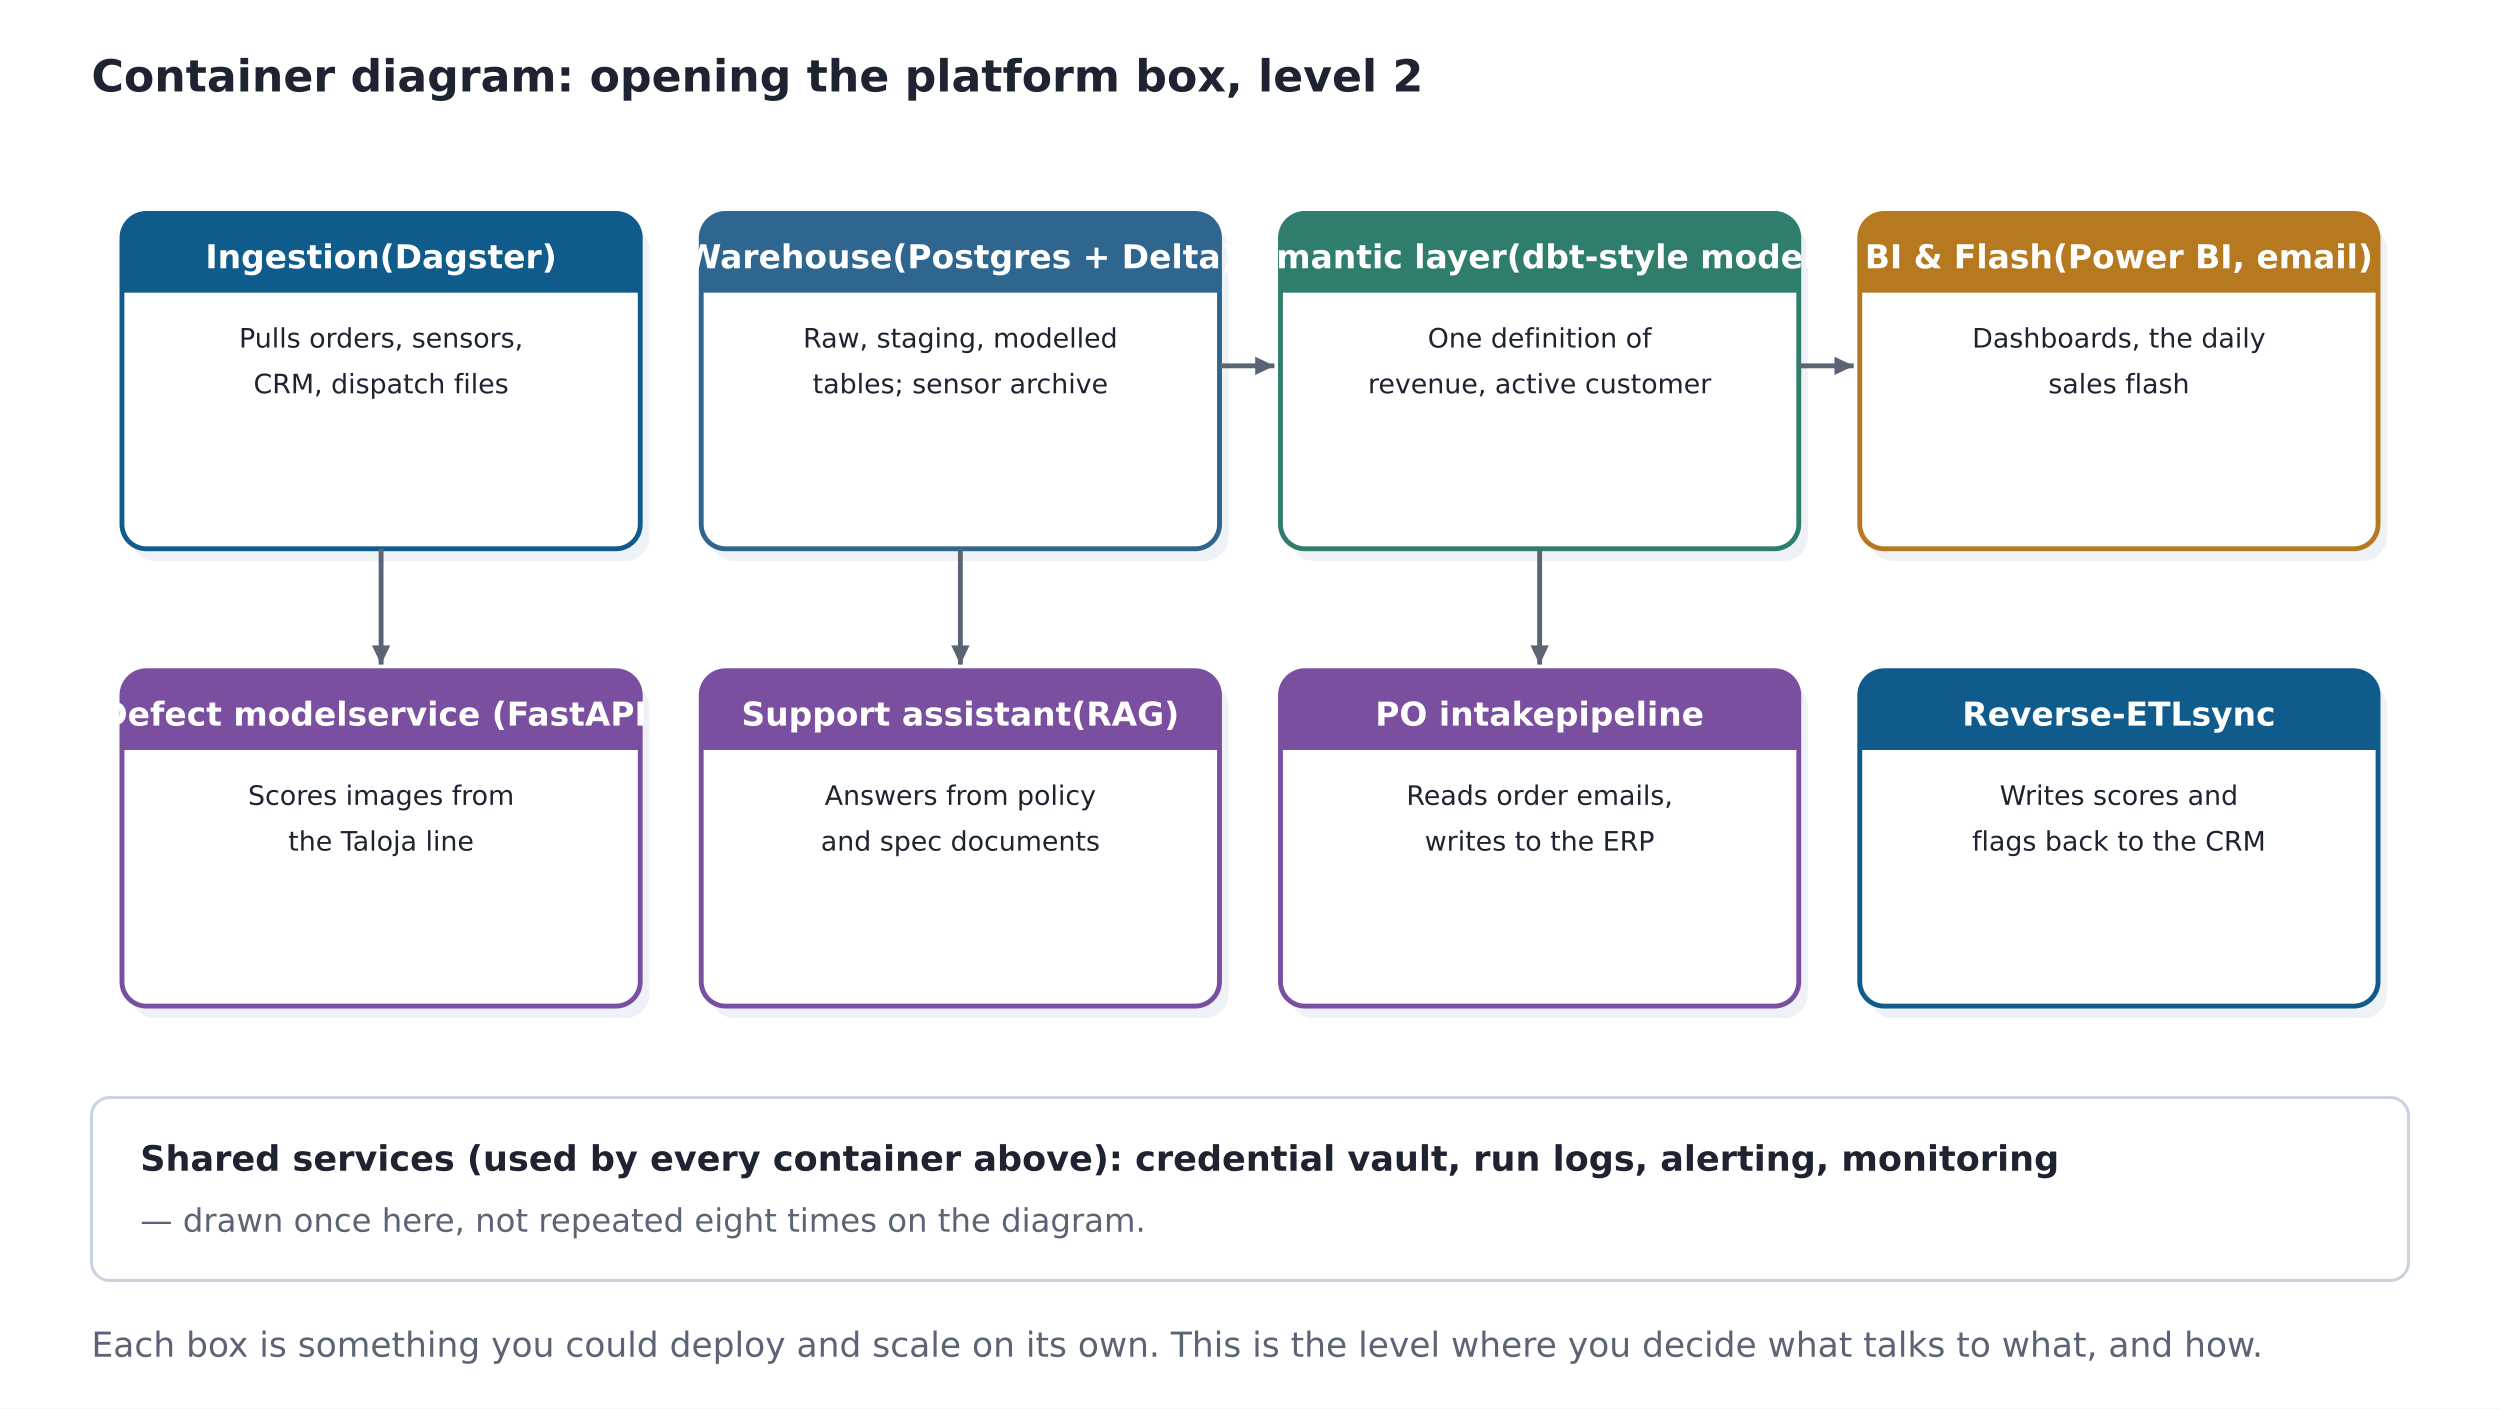
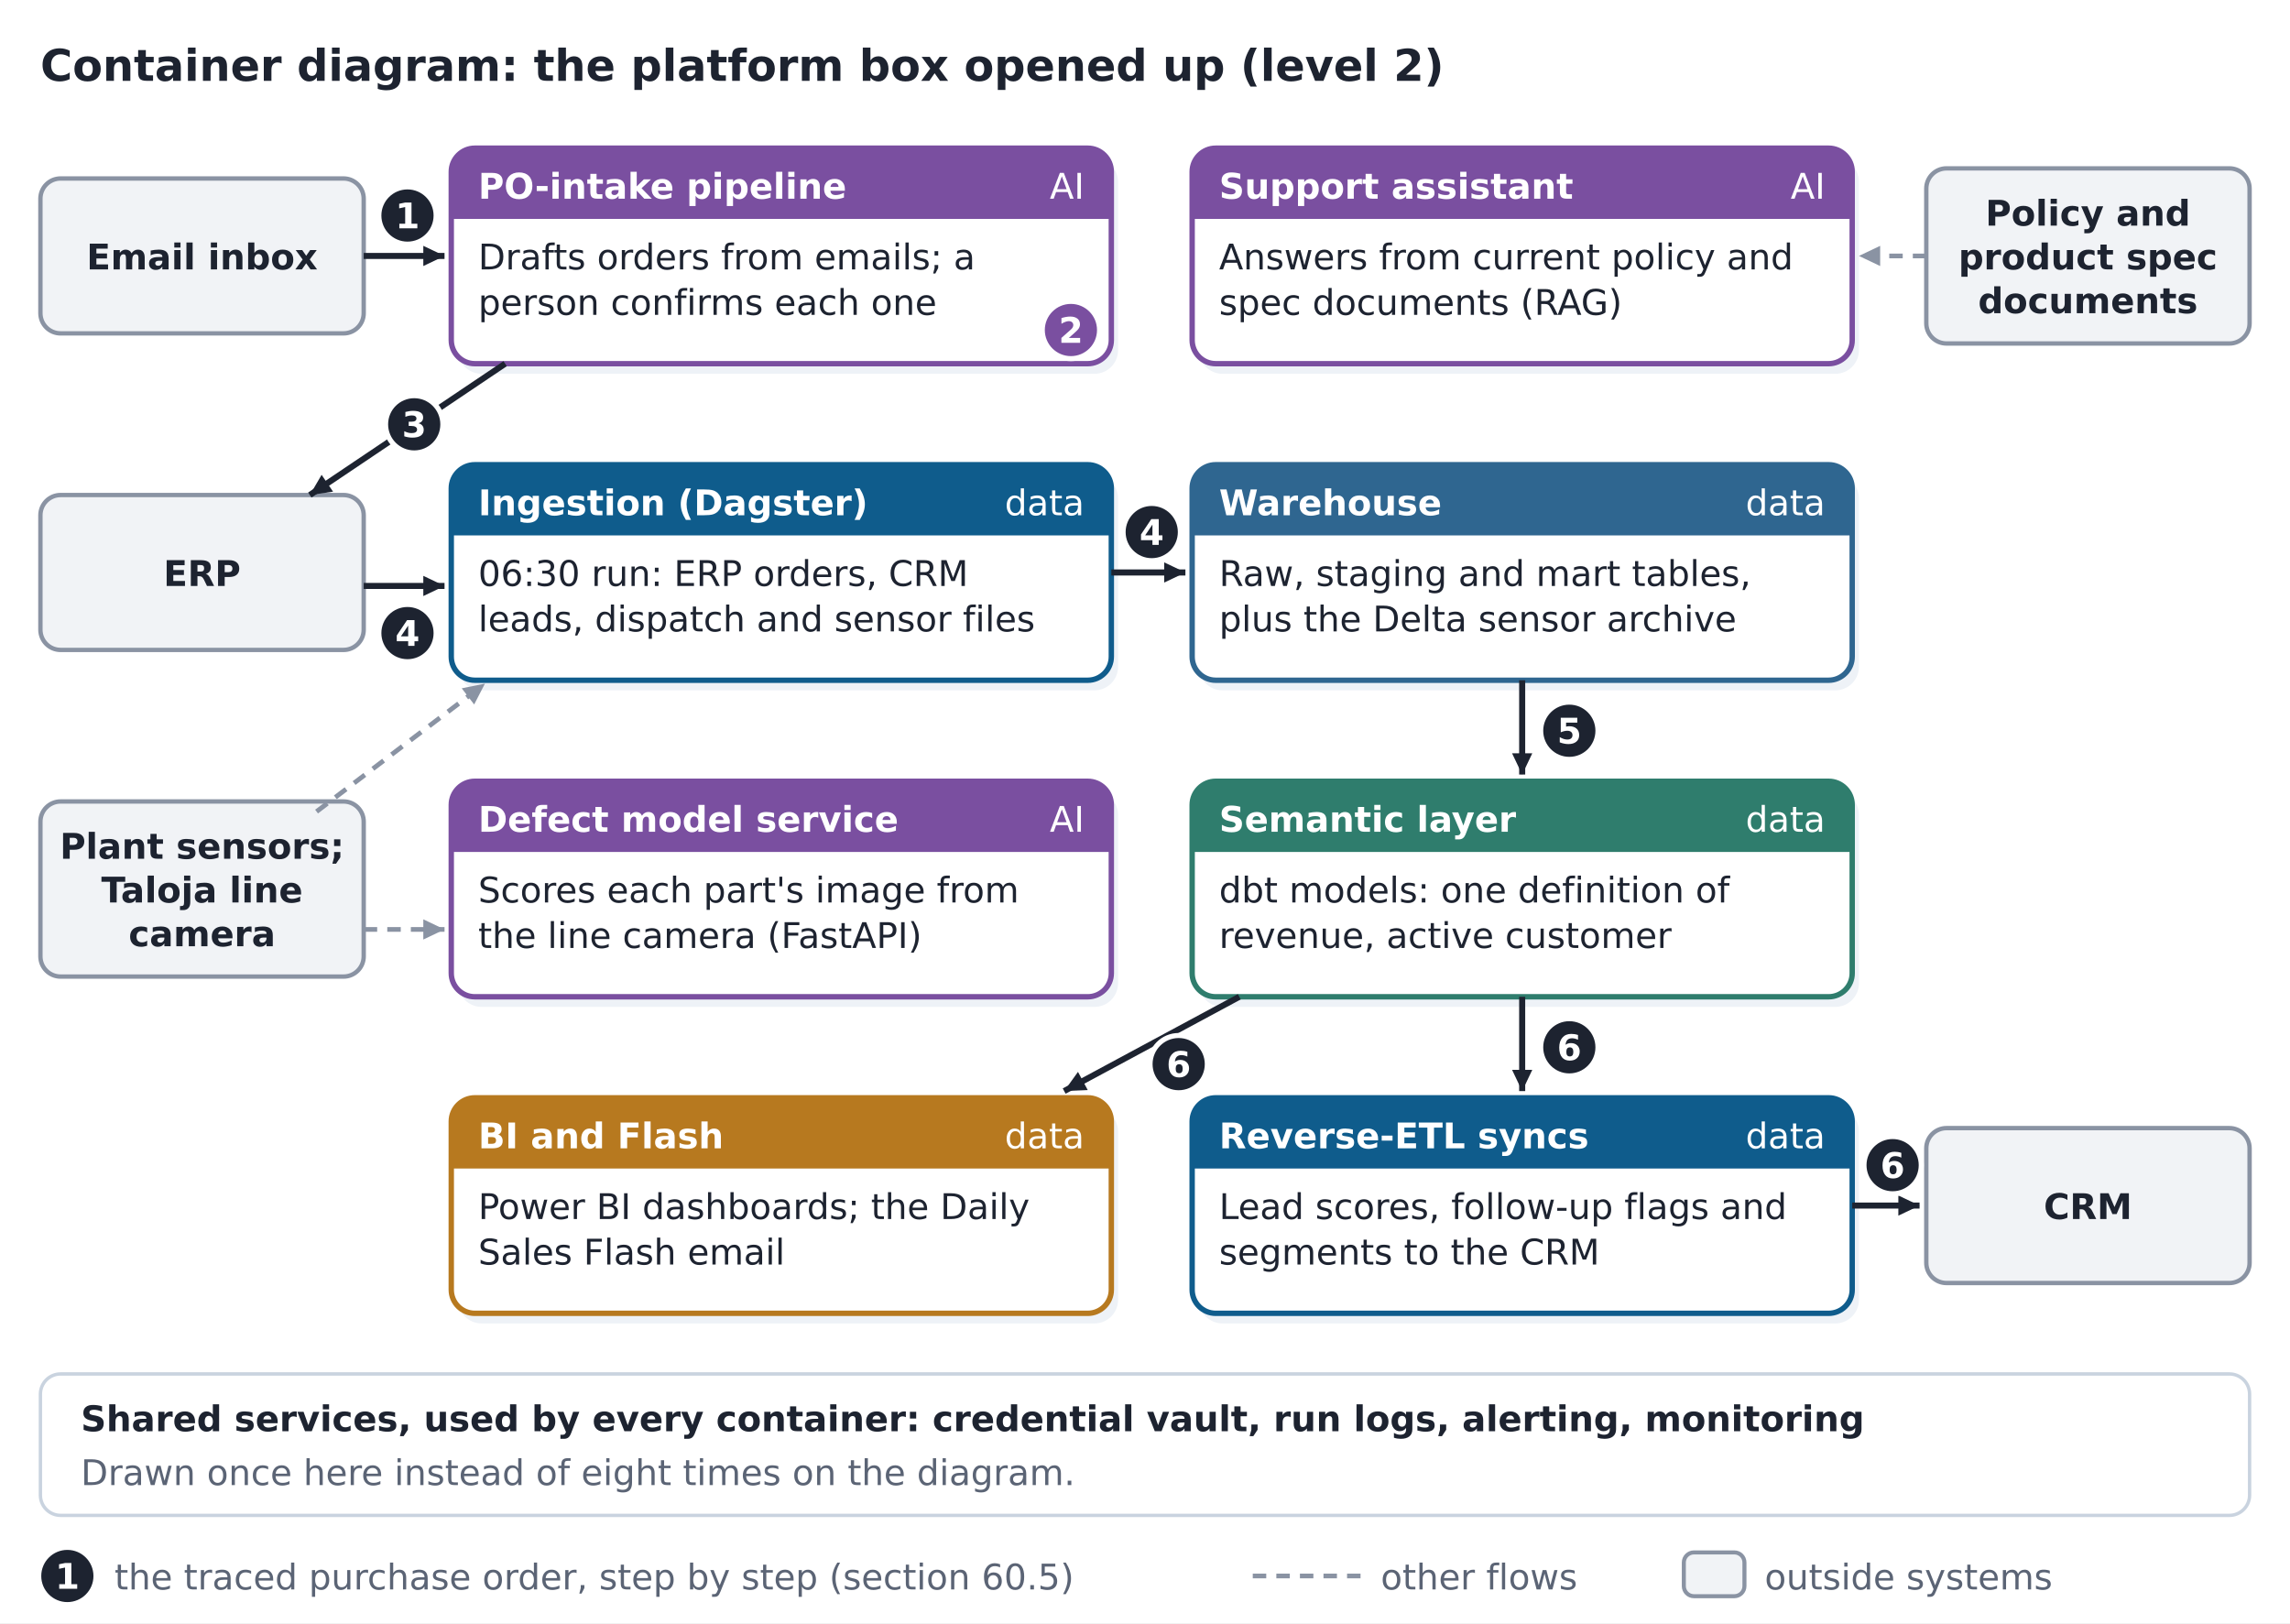
- <svg xmlns="http://www.w3.org/2000/svg" width="820" height="462" viewBox="0 0 820 462" font-family="DejaVu Sans, Arial, sans-serif">
-   <rect width="820" height="462" fill="#ffffff" />
-   <text x="30" y="30" font-size="14.5" fill="#1d2330" font-weight="bold" text-anchor="start" font-family="Poppins, DejaVu Sans, sans-serif">Container diagram: opening the platform box, level 2</text>
-   <rect x="43" y="74" width="170" height="110" rx="8" fill="#eef2f7" stroke="none" stroke-width="1" />
-   <rect x="40" y="70" width="170" height="110" rx="8" fill="#fff" stroke="#0f5c8c" stroke-width="1.6" />
-   <path d="M40,78 a8,8 0 0 1 8,-8 H202 a8,8 0 0 1 8,8 V96 H40 Z" fill="#0f5c8c" />
-   <text x="125.0" y="88" font-size="10.8" fill="#fff" font-weight="bold" text-anchor="middle" font-family="Poppins, DejaVu Sans, sans-serif">Ingestion
- (Dagster)</text>
-   <text x="125.0" y="114" font-size="8.8" fill="#1d2330" font-weight="normal" text-anchor="middle">Pulls orders, sensors,</text>
-   <text x="125.0" y="129" font-size="8.8" fill="#1d2330" font-weight="normal" text-anchor="middle">CRM, dispatch files</text>
-   <rect x="233" y="74" width="170" height="110" rx="8" fill="#eef2f7" stroke="none" stroke-width="1" />
-   <rect x="230" y="70" width="170" height="110" rx="8" fill="#fff" stroke="#2f6690" stroke-width="1.6" />
-   <path d="M230,78 a8,8 0 0 1 8,-8 H392 a8,8 0 0 1 8,8 V96 H230 Z" fill="#2f6690" />
-   <text x="315.0" y="88" font-size="10.8" fill="#fff" font-weight="bold" text-anchor="middle" font-family="Poppins, DejaVu Sans, sans-serif">Warehouse
- (Postgres + Delta)</text>
-   <text x="315.0" y="114" font-size="8.8" fill="#1d2330" font-weight="normal" text-anchor="middle">Raw, staging, modelled</text>
-   <text x="315.0" y="129" font-size="8.8" fill="#1d2330" font-weight="normal" text-anchor="middle">tables; sensor archive</text>
-   <rect x="423" y="74" width="170" height="110" rx="8" fill="#eef2f7" stroke="none" stroke-width="1" />
-   <rect x="420" y="70" width="170" height="110" rx="8" fill="#fff" stroke="#2f7d6d" stroke-width="1.6" />
-   <path d="M420,78 a8,8 0 0 1 8,-8 H582 a8,8 0 0 1 8,8 V96 H420 Z" fill="#2f7d6d" />
-   <text x="505.0" y="88" font-size="10.8" fill="#fff" font-weight="bold" text-anchor="middle" font-family="Poppins, DejaVu Sans, sans-serif">Semantic layer
- (dbt-style models)</text>
-   <text x="505.0" y="114" font-size="8.8" fill="#1d2330" font-weight="normal" text-anchor="middle">One definition of</text>
-   <text x="505.0" y="129" font-size="8.8" fill="#1d2330" font-weight="normal" text-anchor="middle">revenue, active customer</text>
-   <rect x="613" y="74" width="170" height="110" rx="8" fill="#eef2f7" stroke="none" stroke-width="1" />
-   <rect x="610" y="70" width="170" height="110" rx="8" fill="#fff" stroke="#b7791f" stroke-width="1.6" />
-   <path d="M610,78 a8,8 0 0 1 8,-8 H772 a8,8 0 0 1 8,8 V96 H610 Z" fill="#b7791f" />
-   <text x="695.0" y="88" font-size="10.8" fill="#fff" font-weight="bold" text-anchor="middle" font-family="Poppins, DejaVu Sans, sans-serif">BI &amp; Flash
- (Power BI, email)</text>
-   <text x="695.0" y="114" font-size="8.8" fill="#1d2330" font-weight="normal" text-anchor="middle">Dashboards, the daily</text>
-   <text x="695.0" y="129" font-size="8.8" fill="#1d2330" font-weight="normal" text-anchor="middle">sales flash</text>
-   <rect x="43" y="224" width="170" height="110" rx="8" fill="#eef2f7" stroke="none" stroke-width="1" />
-   <rect x="40" y="220" width="170" height="110" rx="8" fill="#fff" stroke="#7a4fa0" stroke-width="1.6" />
-   <path d="M40,228 a8,8 0 0 1 8,-8 H202 a8,8 0 0 1 8,8 V246 H40 Z" fill="#7a4fa0" />
-   <text x="125.0" y="238" font-size="10.8" fill="#fff" font-weight="bold" text-anchor="middle" font-family="Poppins, DejaVu Sans, sans-serif">Defect model
- service (FastAPI)</text>
-   <text x="125.0" y="264" font-size="8.8" fill="#1d2330" font-weight="normal" text-anchor="middle">Scores images from</text>
-   <text x="125.0" y="279" font-size="8.8" fill="#1d2330" font-weight="normal" text-anchor="middle">the Taloja line</text>
-   <rect x="233" y="224" width="170" height="110" rx="8" fill="#eef2f7" stroke="none" stroke-width="1" />
-   <rect x="230" y="220" width="170" height="110" rx="8" fill="#fff" stroke="#7a4fa0" stroke-width="1.6" />
-   <path d="M230,228 a8,8 0 0 1 8,-8 H392 a8,8 0 0 1 8,8 V246 H230 Z" fill="#7a4fa0" />
-   <text x="315.0" y="238" font-size="10.8" fill="#fff" font-weight="bold" text-anchor="middle" font-family="Poppins, DejaVu Sans, sans-serif">Support assistant
- (RAG)</text>
-   <text x="315.0" y="264" font-size="8.8" fill="#1d2330" font-weight="normal" text-anchor="middle">Answers from policy</text>
-   <text x="315.0" y="279" font-size="8.8" fill="#1d2330" font-weight="normal" text-anchor="middle">and spec documents</text>
-   <rect x="423" y="224" width="170" height="110" rx="8" fill="#eef2f7" stroke="none" stroke-width="1" />
-   <rect x="420" y="220" width="170" height="110" rx="8" fill="#fff" stroke="#7a4fa0" stroke-width="1.6" />
-   <path d="M420,228 a8,8 0 0 1 8,-8 H582 a8,8 0 0 1 8,8 V246 H420 Z" fill="#7a4fa0" />
-   <text x="505.0" y="238" font-size="10.8" fill="#fff" font-weight="bold" text-anchor="middle" font-family="Poppins, DejaVu Sans, sans-serif">PO intake
- pipeline</text>
-   <text x="505.0" y="264" font-size="8.8" fill="#1d2330" font-weight="normal" text-anchor="middle">Reads order emails,</text>
-   <text x="505.0" y="279" font-size="8.8" fill="#1d2330" font-weight="normal" text-anchor="middle">writes to the ERP</text>
-   <rect x="613" y="224" width="170" height="110" rx="8" fill="#eef2f7" stroke="none" stroke-width="1" />
-   <rect x="610" y="220" width="170" height="110" rx="8" fill="#fff" stroke="#0f5c8c" stroke-width="1.6" />
-   <path d="M610,228 a8,8 0 0 1 8,-8 H772 a8,8 0 0 1 8,8 V246 H610 Z" fill="#0f5c8c" />
-   <text x="695.0" y="238" font-size="10.8" fill="#fff" font-weight="bold" text-anchor="middle" font-family="Poppins, DejaVu Sans, sans-serif">Reverse-ETL
- sync</text>
-   <text x="695.0" y="264" font-size="8.8" fill="#1d2330" font-weight="normal" text-anchor="middle">Writes scores and</text>
-   <text x="695.0" y="279" font-size="8.8" fill="#1d2330" font-weight="normal" text-anchor="middle">flags back to the CRM</text>
-   <path d="M125,180 L125,218" fill="none" stroke="#5b6475" stroke-width="1.6" stroke-linejoin="round" />
-   <path d="M125,218 L122.0,211.7 L128.0,211.7 Z" fill="#5b6475" />
-   <path d="M315,180 L315,218" fill="none" stroke="#5b6475" stroke-width="1.6" stroke-linejoin="round" />
-   <path d="M315,218 L312.0,211.7 L318.0,211.7 Z" fill="#5b6475" />
-   <path d="M400,120 L418,120" fill="none" stroke="#5b6475" stroke-width="1.6" stroke-linejoin="round" />
-   <path d="M418,120 L411.7,123.0 L411.7,117.0 Z" fill="#5b6475" />
-   <path d="M590,120 L608,120" fill="none" stroke="#5b6475" stroke-width="1.6" stroke-linejoin="round" />
-   <path d="M608,120 L601.7,123.0 L601.7,117.0 Z" fill="#5b6475" />
-   <path d="M505,180 L505,218" fill="none" stroke="#5b6475" stroke-width="1.6" stroke-linejoin="round" />
-   <path d="M505,218 L502.0,211.7 L508.0,211.7 Z" fill="#5b6475" />
-   <rect x="30" y="360" width="760" height="60" rx="6" fill="#fff" stroke="#c9d3df" stroke-width="1" />
-   <text x="46" y="384" font-size="11.5" fill="#1d2330" font-weight="bold" text-anchor="start">Shared services (used by every container above): credential vault, run logs, alerting, monitoring</text>
-   <text x="46" y="404" font-size="10.6" fill="#5b6475" font-weight="normal" text-anchor="start">— drawn once here, not repeated eight times on the diagram.</text>
-   <text x="30" y="445" font-size="11.3" fill="#5b6475" font-weight="normal" text-anchor="start">Each box is something you could deploy and scale on its own. This is the level where you decide what talks to what, and how.</text>
+ <svg xmlns="http://www.w3.org/2000/svg" width="680" height="482" viewBox="0 0 680 482" font-family="DejaVu Sans, Arial, sans-serif">
+   <rect width="680" height="482" fill="#ffffff" />
+   <text x="12" y="24" font-size="13" fill="#1d2330" font-weight="bold" text-anchor="start" font-family="Poppins, DejaVu Sans, sans-serif">Container diagram: the platform box opened up (level 2)</text>
+   <rect x="12" y="53" width="96" height="46" rx="6" fill="#f1f3f6" stroke="#8a93a3" stroke-width="1.3" />
+   <text x="60.0" y="80.0" font-size="10.5" fill="#1d2330" font-weight="bold" text-anchor="middle">Email inbox</text>
+   <rect x="12" y="147" width="96" height="46" rx="6" fill="#f1f3f6" stroke="#8a93a3" stroke-width="1.3" />
+   <text x="60.0" y="174.0" font-size="10.5" fill="#1d2330" font-weight="bold" text-anchor="middle">ERP</text>
+   <rect x="12" y="238" width="96" height="52" rx="6" fill="#f1f3f6" stroke="#8a93a3" stroke-width="1.3" />
+   <text x="60.0" y="255.0" font-size="10.5" fill="#1d2330" font-weight="bold" text-anchor="middle">Plant sensors;</text>
+   <text x="60.0" y="268.0" font-size="10.5" fill="#1d2330" font-weight="bold" text-anchor="middle">Taloja line</text>
+   <text x="60.0" y="281.0" font-size="10.5" fill="#1d2330" font-weight="bold" text-anchor="middle">camera</text>
+   <rect x="572" y="50" width="96" height="52" rx="6" fill="#f1f3f6" stroke="#8a93a3" stroke-width="1.3" />
+   <text x="620.0" y="67.0" font-size="10.5" fill="#1d2330" font-weight="bold" text-anchor="middle">Policy and</text>
+   <text x="620.0" y="80.0" font-size="10.5" fill="#1d2330" font-weight="bold" text-anchor="middle">product spec</text>
+   <text x="620.0" y="93.0" font-size="10.5" fill="#1d2330" font-weight="bold" text-anchor="middle">documents</text>
+   <rect x="572" y="335" width="96" height="46" rx="6" fill="#f1f3f6" stroke="#8a93a3" stroke-width="1.3" />
+   <text x="620.0" y="362.0" font-size="10.5" fill="#1d2330" font-weight="bold" text-anchor="middle">CRM</text>
+   <rect x="136" y="47" width="196" height="64" rx="7" fill="#eef2f7" stroke="none" stroke-width="1" />
+   <rect x="134" y="44" width="196" height="64" rx="7" fill="#fff" stroke="#7a4fa0" stroke-width="1.6" />
+   <path d="M134,51 a7,7 0 0 1 7,-7 H323 a7,7 0 0 1 7,7 V65 H134 Z" fill="#7a4fa0" />
+   <text x="142" y="59" font-size="10.5" fill="#fff" font-weight="bold" text-anchor="start">PO-intake pipeline</text>
+   <text x="322" y="59" font-size="10.5" fill="#fff" font-weight="normal" text-anchor="end">AI</text>
+   <text x="142" y="80.0" font-size="10.5" fill="#1d2330" font-weight="normal" text-anchor="start">Drafts orders from emails; a</text>
+   <text x="142" y="93.5" font-size="10.5" fill="#1d2330" font-weight="normal" text-anchor="start">person confirms each one</text>
+   <rect x="356" y="47" width="196" height="64" rx="7" fill="#eef2f7" stroke="none" stroke-width="1" />
+   <rect x="354" y="44" width="196" height="64" rx="7" fill="#fff" stroke="#7a4fa0" stroke-width="1.6" />
+   <path d="M354,51 a7,7 0 0 1 7,-7 H543 a7,7 0 0 1 7,7 V65 H354 Z" fill="#7a4fa0" />
+   <text x="362" y="59" font-size="10.5" fill="#fff" font-weight="bold" text-anchor="start">Support assistant</text>
+   <text x="542" y="59" font-size="10.5" fill="#fff" font-weight="normal" text-anchor="end">AI</text>
+   <text x="362" y="80.0" font-size="10.5" fill="#1d2330" font-weight="normal" text-anchor="start">Answers from current policy and</text>
+   <text x="362" y="93.5" font-size="10.5" fill="#1d2330" font-weight="normal" text-anchor="start">spec documents (RAG)</text>
+   <rect x="136" y="141" width="196" height="64" rx="7" fill="#eef2f7" stroke="none" stroke-width="1" />
+   <rect x="134" y="138" width="196" height="64" rx="7" fill="#fff" stroke="#0f5c8c" stroke-width="1.6" />
+   <path d="M134,145 a7,7 0 0 1 7,-7 H323 a7,7 0 0 1 7,7 V159 H134 Z" fill="#0f5c8c" />
+   <text x="142" y="153" font-size="10.5" fill="#fff" font-weight="bold" text-anchor="start">Ingestion (Dagster)</text>
+   <text x="322" y="153" font-size="10.5" fill="#fff" font-weight="normal" text-anchor="end">data</text>
+   <text x="142" y="174.0" font-size="10.5" fill="#1d2330" font-weight="normal" text-anchor="start">06:30 run: ERP orders, CRM</text>
+   <text x="142" y="187.5" font-size="10.5" fill="#1d2330" font-weight="normal" text-anchor="start">leads, dispatch and sensor files</text>
+   <rect x="356" y="141" width="196" height="64" rx="7" fill="#eef2f7" stroke="none" stroke-width="1" />
+   <rect x="354" y="138" width="196" height="64" rx="7" fill="#fff" stroke="#2f6690" stroke-width="1.6" />
+   <path d="M354,145 a7,7 0 0 1 7,-7 H543 a7,7 0 0 1 7,7 V159 H354 Z" fill="#2f6690" />
+   <text x="362" y="153" font-size="10.5" fill="#fff" font-weight="bold" text-anchor="start">Warehouse</text>
+   <text x="542" y="153" font-size="10.5" fill="#fff" font-weight="normal" text-anchor="end">data</text>
+   <text x="362" y="174.0" font-size="10.5" fill="#1d2330" font-weight="normal" text-anchor="start">Raw, staging and mart tables,</text>
+   <text x="362" y="187.5" font-size="10.5" fill="#1d2330" font-weight="normal" text-anchor="start">plus the Delta sensor archive</text>
+   <rect x="136" y="235" width="196" height="64" rx="7" fill="#eef2f7" stroke="none" stroke-width="1" />
+   <rect x="134" y="232" width="196" height="64" rx="7" fill="#fff" stroke="#7a4fa0" stroke-width="1.6" />
+   <path d="M134,239 a7,7 0 0 1 7,-7 H323 a7,7 0 0 1 7,7 V253 H134 Z" fill="#7a4fa0" />
+   <text x="142" y="247" font-size="10.5" fill="#fff" font-weight="bold" text-anchor="start">Defect model service</text>
+   <text x="322" y="247" font-size="10.5" fill="#fff" font-weight="normal" text-anchor="end">AI</text>
+   <text x="142" y="268.0" font-size="10.5" fill="#1d2330" font-weight="normal" text-anchor="start">Scores each part's image from</text>
+   <text x="142" y="281.5" font-size="10.5" fill="#1d2330" font-weight="normal" text-anchor="start">the line camera (FastAPI)</text>
+   <rect x="356" y="235" width="196" height="64" rx="7" fill="#eef2f7" stroke="none" stroke-width="1" />
+   <rect x="354" y="232" width="196" height="64" rx="7" fill="#fff" stroke="#2f7d6d" stroke-width="1.6" />
+   <path d="M354,239 a7,7 0 0 1 7,-7 H543 a7,7 0 0 1 7,7 V253 H354 Z" fill="#2f7d6d" />
+   <text x="362" y="247" font-size="10.5" fill="#fff" font-weight="bold" text-anchor="start">Semantic layer</text>
+   <text x="542" y="247" font-size="10.5" fill="#fff" font-weight="normal" text-anchor="end">data</text>
+   <text x="362" y="268.0" font-size="10.5" fill="#1d2330" font-weight="normal" text-anchor="start">dbt models: one definition of</text>
+   <text x="362" y="281.5" font-size="10.5" fill="#1d2330" font-weight="normal" text-anchor="start">revenue, active customer</text>
+   <rect x="136" y="329" width="196" height="64" rx="7" fill="#eef2f7" stroke="none" stroke-width="1" />
+   <rect x="134" y="326" width="196" height="64" rx="7" fill="#fff" stroke="#b7791f" stroke-width="1.6" />
+   <path d="M134,333 a7,7 0 0 1 7,-7 H323 a7,7 0 0 1 7,7 V347 H134 Z" fill="#b7791f" />
+   <text x="142" y="341" font-size="10.5" fill="#fff" font-weight="bold" text-anchor="start">BI and Flash</text>
+   <text x="322" y="341" font-size="10.5" fill="#fff" font-weight="normal" text-anchor="end">data</text>
+   <text x="142" y="362.0" font-size="10.5" fill="#1d2330" font-weight="normal" text-anchor="start">Power BI dashboards; the Daily</text>
+   <text x="142" y="375.5" font-size="10.5" fill="#1d2330" font-weight="normal" text-anchor="start">Sales Flash email</text>
+   <rect x="356" y="329" width="196" height="64" rx="7" fill="#eef2f7" stroke="none" stroke-width="1" />
+   <rect x="354" y="326" width="196" height="64" rx="7" fill="#fff" stroke="#0f5c8c" stroke-width="1.6" />
+   <path d="M354,333 a7,7 0 0 1 7,-7 H543 a7,7 0 0 1 7,7 V347 H354 Z" fill="#0f5c8c" />
+   <text x="362" y="341" font-size="10.5" fill="#fff" font-weight="bold" text-anchor="start">Reverse-ETL syncs</text>
+   <text x="542" y="341" font-size="10.5" fill="#fff" font-weight="normal" text-anchor="end">data</text>
+   <text x="362" y="362.0" font-size="10.5" fill="#1d2330" font-weight="normal" text-anchor="start">Lead scores, follow-up flags and</text>
+   <text x="362" y="375.5" font-size="10.5" fill="#1d2330" font-weight="normal" text-anchor="start">segments to the CRM</text>
+   <path d="M108,76.0 L132,76.0" fill="none" stroke="#1d2330" stroke-width="1.8" stroke-linejoin="round" />
+   <path d="M132,76.0 L125.7,79.0 L125.7,73.0 Z" fill="#1d2330" />
+   <circle cx="121" cy="64.0" r="8.5" fill="#1d2330" stroke="#fff" stroke-width="1.5" />
+   <text x="121" y="67.8" font-size="10.5" fill="#fff" font-weight="bold" text-anchor="middle">1</text>
+   <circle cx="318" cy="98" r="8.5" fill="#7a4fa0" stroke="#fff" stroke-width="1.5" />
+   <text x="318" y="101.8" font-size="10.5" fill="#fff" font-weight="bold" text-anchor="middle">2</text>
+   <path d="M150,108 L92,147" fill="none" stroke="#1d2330" stroke-width="1.8" stroke-linejoin="round" />
+   <path d="M92,147 L95.5,141.0 L98.9,146.0 Z" fill="#1d2330" />
+   <circle cx="123" cy="126" r="8.5" fill="#1d2330" stroke="#fff" stroke-width="1.5" />
+   <text x="123" y="129.8" font-size="10.5" fill="#fff" font-weight="bold" text-anchor="middle">3</text>
+   <path d="M108,174.0 L132,174.0" fill="none" stroke="#1d2330" stroke-width="1.8" stroke-linejoin="round" />
+   <path d="M132,174.0 L125.7,177.0 L125.7,171.0 Z" fill="#1d2330" />
+   <circle cx="121" cy="188.0" r="8.5" fill="#1d2330" stroke="#fff" stroke-width="1.5" />
+   <text x="121" y="191.8" font-size="10.5" fill="#fff" font-weight="bold" text-anchor="middle">4</text>
+   <path d="M330,170.0 L352,170.0" fill="none" stroke="#1d2330" stroke-width="1.8" stroke-linejoin="round" />
+   <path d="M352,170.0 L345.7,173.0 L345.7,167.0 Z" fill="#1d2330" />
+   <circle cx="342" cy="158.0" r="8.5" fill="#1d2330" stroke="#fff" stroke-width="1.5" />
+   <text x="342" y="161.8" font-size="10.5" fill="#fff" font-weight="bold" text-anchor="middle">4</text>
+   <path d="M452.0,202 L452.0,230" fill="none" stroke="#1d2330" stroke-width="1.8" stroke-linejoin="round" />
+   <path d="M452.0,230 L449.0,223.7 L455.0,223.7 Z" fill="#1d2330" />
+   <circle cx="466.0" cy="217" r="8.5" fill="#1d2330" stroke="#fff" stroke-width="1.5" />
+   <text x="466.0" y="220.8" font-size="10.5" fill="#fff" font-weight="bold" text-anchor="middle">5</text>
+   <path d="M452.0,296 L452.0,324" fill="none" stroke="#1d2330" stroke-width="1.8" stroke-linejoin="round" />
+   <path d="M452.0,324 L449.0,317.7 L455.0,317.7 Z" fill="#1d2330" />
+   <circle cx="466.0" cy="311" r="8.5" fill="#1d2330" stroke="#fff" stroke-width="1.5" />
+   <text x="466.0" y="314.8" font-size="10.5" fill="#fff" font-weight="bold" text-anchor="middle">6</text>
+   <path d="M368,296 L316,324" fill="none" stroke="#1d2330" stroke-width="1.8" stroke-linejoin="round" />
+   <path d="M316,324 L320.1,318.3 L323.0,323.7 Z" fill="#1d2330" />
+   <circle cx="350" cy="316" r="8.5" fill="#1d2330" stroke="#fff" stroke-width="1.5" />
+   <text x="350" y="319.8" font-size="10.5" fill="#fff" font-weight="bold" text-anchor="middle">6</text>
+   <path d="M550,358.0 L570,358.0" fill="none" stroke="#1d2330" stroke-width="1.8" stroke-linejoin="round" />
+   <path d="M570,358.0 L563.7,361.0 L563.7,355.0 Z" fill="#1d2330" />
+   <circle cx="562" cy="346.0" r="8.5" fill="#1d2330" stroke="#fff" stroke-width="1.5" />
+   <text x="562" y="349.8" font-size="10.5" fill="#fff" font-weight="bold" text-anchor="middle">6</text>
+   <path d="M94,241 L144,203" fill="none" stroke="#8a93a3" stroke-width="1.4" stroke-linejoin="round" stroke-dasharray="4 3" />
+   <path d="M144,203 L140.8,209.2 L137.1,204.4 Z" fill="#8a93a3" />
+   <path d="M108,276.0 L132,276.0" fill="none" stroke="#8a93a3" stroke-width="1.4" stroke-linejoin="round" stroke-dasharray="4 3" />
+   <path d="M132,276.0 L125.7,279.0 L125.7,273.0 Z" fill="#8a93a3" />
+   <path d="M572,76.0 L552,76.0" fill="none" stroke="#8a93a3" stroke-width="1.4" stroke-linejoin="round" stroke-dasharray="4 3" />
+   <path d="M552,76.0 L558.3,73.0 L558.3,79.0 Z" fill="#8a93a3" />
+   <rect x="12" y="408" width="656" height="42" rx="6" fill="#fff" stroke="#c9d3df" stroke-width="1" />
+   <text x="24" y="425" font-size="10.5" fill="#1d2330" font-weight="bold" text-anchor="start">Shared services, used by every container: credential vault, run logs, alerting, monitoring</text>
+   <text x="24" y="441" font-size="10.5" fill="#5b6475" font-weight="normal" text-anchor="start">Drawn once here instead of eight times on the diagram.</text>
+   <circle cx="20" cy="468" r="8.5" fill="#1d2330" stroke="#fff" stroke-width="1.5" />
+   <text x="20" y="471.8" font-size="10.5" fill="#fff" font-weight="bold" text-anchor="middle">1</text>
+   <text x="34" y="472" font-size="10.5" fill="#5b6475" font-weight="normal" text-anchor="start">the traced purchase order, step by step (section 60.5)</text>
+   <path d="M372,468 L404,468" fill="none" stroke="#8a93a3" stroke-width="1.4" stroke-linejoin="round" stroke-dasharray="4 3" />
+   <text x="410" y="472" font-size="10.5" fill="#5b6475" font-weight="normal" text-anchor="start">other flows</text>
+   <rect x="500" y="461" width="18" height="13" rx="3" fill="#f1f3f6" stroke="#8a93a3" stroke-width="1.2" />
+   <text x="524" y="472" font-size="10.5" fill="#5b6475" font-weight="normal" text-anchor="start">outside systems</text>
</svg>
